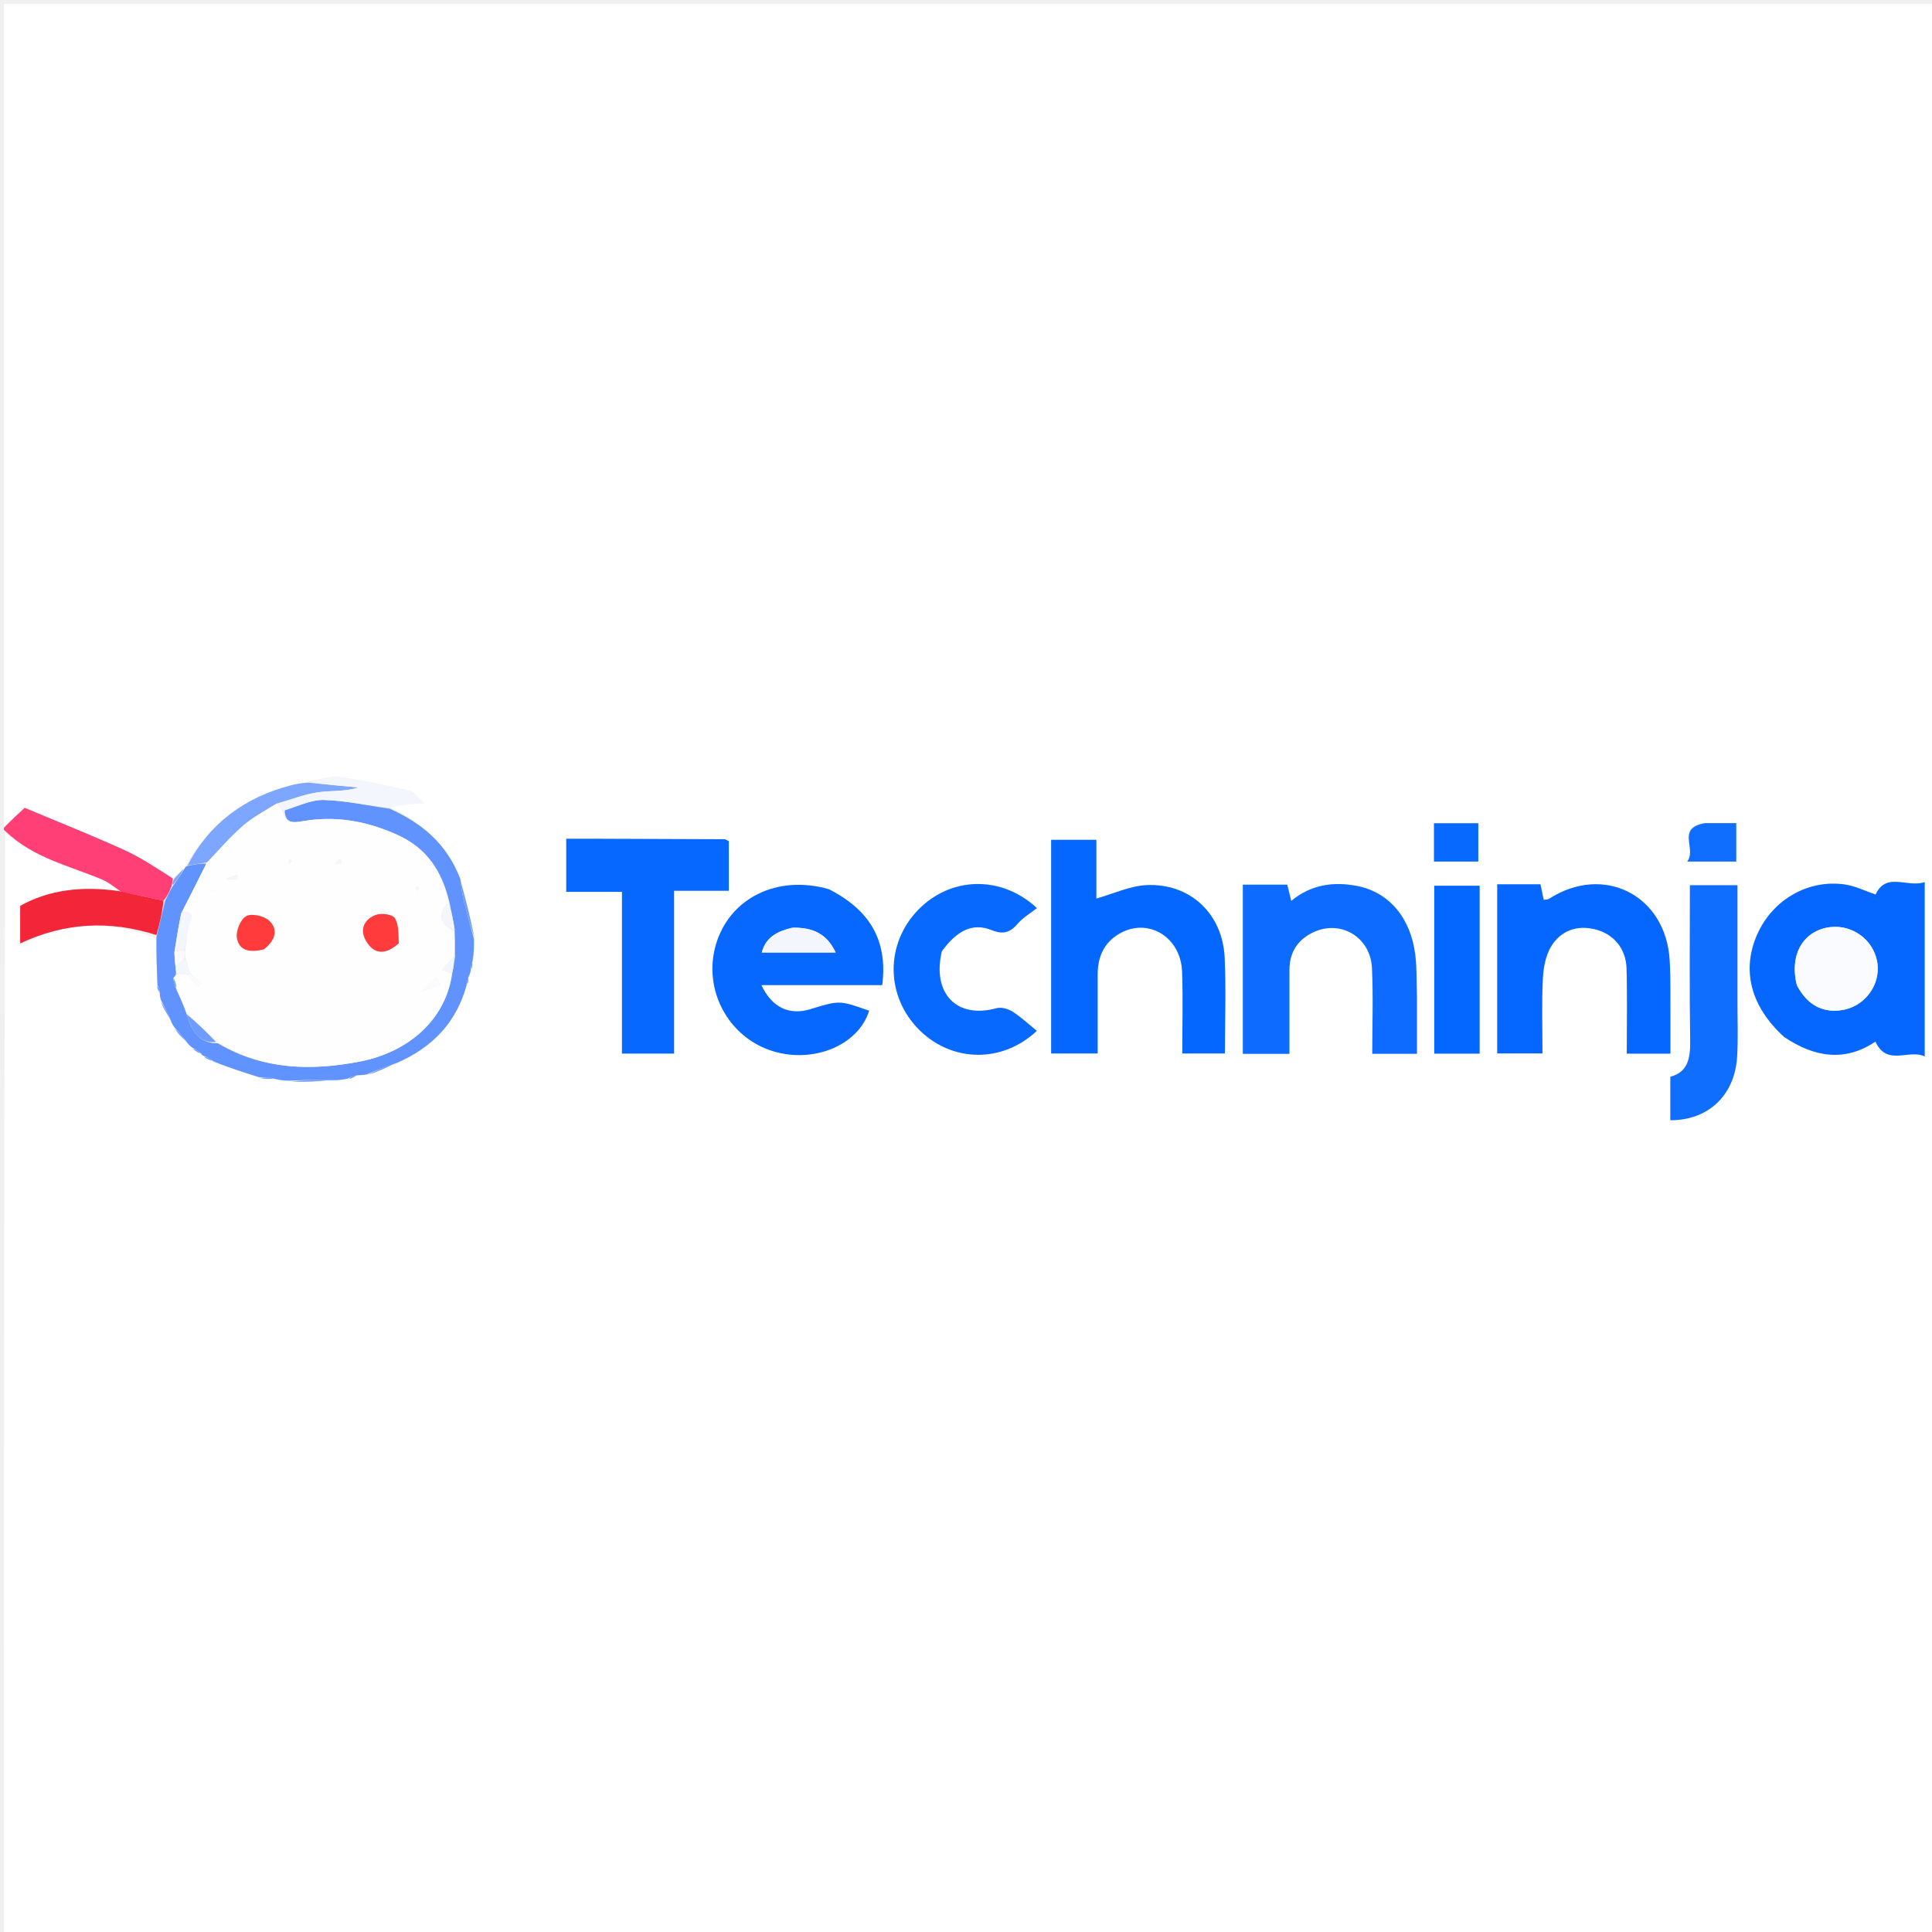
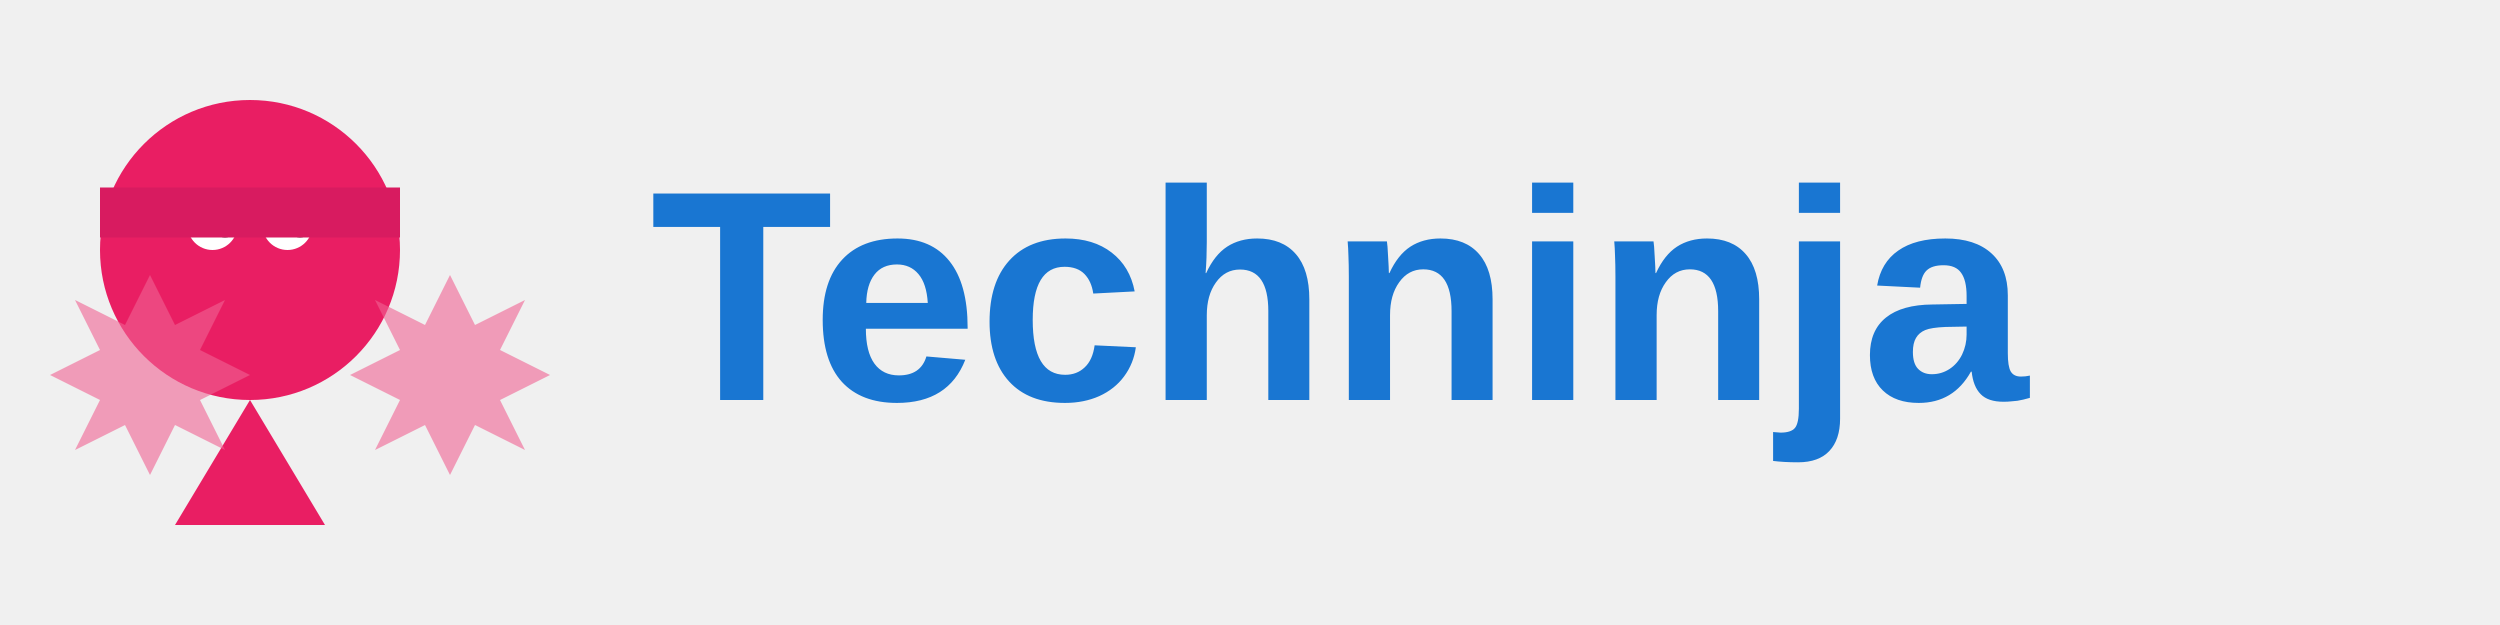
- <svg xmlns="http://www.w3.org/2000/svg" version="1.1" id="Layer_1" x="0px" y="0px" width="100%" viewBox="0 0 500 500" enable-background="new 0 0 500 500" xml:space="preserve">
-   <path fill="#FFFFFF" opacity="1" stroke="none" d=" M1,214   C1,143.015 1,72.031 1,1.023   C167.616,1.023 334.231,1.023 500.923,1.023   C500.923,167.58 500.923,334.159 500.923,500.87   C334.456,500.87 167.912,500.87 1,500.87   C1,405.977 1,310.954 1.338,215.513   C8.499,221.964 17.744,224.012 26.258,227.542   C28.121,228.315 29.724,229.715 30.972,230.639   C21.38,229.234 12.668,230.249 5.218,234.444   C5.218,238.023 5.218,240.89 5.218,244.155   C16.735,238.744 28.387,238.107 40.257,242.753   C40.436,247.124 40.596,251.049 40.633,255.229   C40.746,255.964 40.98,256.444 41.208,257.286   C41.381,258.092 41.56,258.536 41.641,259.285   C42.375,261.029 43.207,262.467 44.108,264.201   C44.53,264.992 44.881,265.486 45.243,266.287   C46.185,267.595 47.116,268.596 48.218,269.831   C48.842,270.412 49.296,270.759 49.87,271.391   C50.663,272.081 51.336,272.487 52.132,273.005   C52.255,273.118 52.585,273.174 52.743,273.445   C53.605,274.073 54.31,274.429 55.315,274.995   C59.438,276.396 63.259,277.588 67.336,279.016   C68.734,279.278 69.875,279.304 71.405,279.493   C72.907,279.66 74.02,279.663 75.416,279.935   C79.093,280.04 82.488,279.877 86.305,279.77   C87.817,279.593 88.906,279.36 90.267,279.266   C91.214,279.022 91.891,278.637 92.871,278.311   C93.779,278.257 94.384,278.145 95.247,278.182   C97.848,277.294 100.191,276.256 102.88,275.212   C112.09,271.052 118.151,264.476 120.979,254.738   C121.234,254.028 121.272,253.499 121.488,252.66   C121.721,251.882 121.776,251.413 122.03,250.746   C122.266,250.022 122.304,249.496 122.525,248.576   C122.69,246.46 122.673,244.738 122.767,242.583   C121.651,237.264 120.426,232.377 119.19,227.146   C115.653,218.271 109.047,212.96 100.945,208.921   C103.586,208.335 106.148,208.123 109.621,207.835   C108.178,206.513 107.244,204.938 106.009,204.649   C100.001,203.242 93.947,201.919 87.836,201.122   C85.284,200.789 82.552,201.833 79.53,202.321   C77.863,202.673 76.557,202.914 75.276,203.247   C63.307,206.352 54.156,213.145 48.033,224.182   C47.924,224.333 47.832,224.695 47.55,224.835   C46.57,225.754 45.872,226.534 44.869,227.128   C40.418,224.588 36.42,221.908 32.095,219.949   C23.601,216.101 14.926,212.654 6.384,209.065   C5.014,210.321 3.007,212.16 1,214  M462.002,268.585   C469.717,273.757 477.589,274.79 485.358,269.571   C488.36,276.075 493.907,271.426 498.118,273.398   C498.118,258.081 498.118,243.542 498.118,228.288   C493.592,229.838 488.197,225.525 485.398,231.498   C482.725,230.597 480.155,229.29 477.453,228.9   C467.95,227.528 458.817,232.826 454.829,241.681   C450.645,250.971 453.012,260.436 462.002,268.585  M272.033,258.495   C272.033,263.257 272.033,268.018 272.033,272.636   C276.447,272.636 280.181,272.636 284.076,272.636   C284.076,265.61 284.082,258.951 284.074,252.293   C284.069,247.832 285.539,244.136 289.515,241.739   C296.952,237.256 305.637,242.364 305.934,251.585   C306.162,258.667 305.979,265.763 305.979,272.641   C310.129,272.641 313.54,272.641 317.011,272.641   C317.011,264.12 317.314,255.949 316.938,247.809   C316.412,236.423 307.898,228.473 296.606,229.074   C292.383,229.299 288.253,231.271 283.738,232.543   C283.738,227.723 283.738,222.476 283.738,217.35   C279.66,217.35 276.057,217.35 272.033,217.35   C272.033,230.911 272.033,244.204 272.033,258.495  M214.155,230.014   C201.182,226.284 188.852,232.423 185.297,244.381   C181.802,256.134 188.531,268.633 200.221,272.102   C210.8,275.242 222.223,270.375 224.924,261.576   C217.271,258.862 217.271,258.862 209.723,261.175   C204.285,262.842 199.772,260.765 197.054,254.947   C207.654,254.947 218.027,254.947 228.325,254.947   C229.744,243.576 225.326,235.646 214.155,230.014  M366.707,257.527   C366.577,254.035 366.701,250.511 366.268,247.057   C365.076,237.539 359.492,230.902 351.24,229.291   C345.151,228.102 339.314,228.898 334.172,233.147   C333.748,231.426 333.411,230.056 333.139,228.951   C329.007,228.951 325.285,228.951 321.641,228.951   C321.641,243.825 321.641,258.262 321.641,272.729   C325.706,272.729 329.455,272.729 333.705,272.729   C333.705,265.306 333.705,258.171 333.705,251.036   C333.704,246.37 335.939,243.052 340.091,241.178   C347.122,238.006 354.697,242.613 355.066,250.538   C355.411,257.942 355.14,265.375 355.14,272.718   C359.447,272.718 362.874,272.718 366.707,272.718   C366.707,267.788 366.707,263.152 366.707,257.527  M432.305,263.445   C432.251,258.455 432.404,253.452 432.106,248.476   C431.098,231.63 414.996,223.513 400.867,232.621   C400.505,232.854 399.955,232.796 399.509,232.871   C399.202,231.394 398.919,230.034 398.674,228.856   C394.658,228.856 391.05,228.856 387.478,228.856   C387.478,243.706 387.478,258.25 387.478,272.621   C391.582,272.621 395.31,272.621 399.189,272.621   C399.189,265.916 398.969,259.585 399.288,253.281   C399.434,250.404 400.023,247.195 401.507,244.82   C403.985,240.853 408.101,239.347 412.81,240.509   C417.594,241.691 420.801,245.469 420.949,250.606   C421.161,258.012 421.003,265.429 421.003,272.682   C425.22,272.682 428.629,272.682 432.304,272.682   C432.304,269.711 432.304,267.063 432.305,263.445  M154.57,217.07   C151.954,217.07 149.339,217.07 146.54,217.07   C146.54,221.812 146.54,226.021 146.54,230.815   C151.42,230.815 155.985,230.815 160.962,230.815   C160.962,245.135 160.962,258.872 160.962,272.664   C165.609,272.664 169.801,272.664 174.455,272.664   C174.455,258.593 174.455,244.864 174.455,230.531   C179.486,230.531 184.055,230.531 188.62,230.531   C188.62,225.807 188.62,221.701 188.62,217.705   C188.087,217.449 187.801,217.192 187.514,217.191   C176.861,217.136 166.207,217.105 154.57,217.07  M243.923,245.848   C247.729,240.723 251.789,238.765 256.602,240.701   C259.648,241.926 261.386,241.35 263.369,239.06   C264.741,237.475 266.654,236.358 268.352,235.01   C259.041,226.361 245.898,226.899 237.577,235.518   C229.07,244.331 229.193,257.802 237.86,266.493   C246.192,274.849 259.234,275.328 268.337,266.782   C266.243,265.088 264.291,263.237 262.063,261.818   C260.922,261.091 259.136,260.582 257.904,260.923   C247.718,263.745 241.148,257.251 243.923,245.848  M449.657,258.499   C449.657,248.737 449.657,238.974 449.657,229.097   C445.271,229.097 441.51,229.097 437.343,229.097   C437.343,242.654 437.215,255.953 437.415,269.247   C437.483,273.75 436.915,277.46 432.279,278.66   C432.279,282.721 432.279,286.329 432.279,289.915   C442.109,289.951 448.961,283.458 449.564,273.488   C449.844,268.84 449.64,264.162 449.657,258.499  M382.932,247.501   C382.932,241.409 382.932,235.317 382.932,229.23   C378.602,229.23 374.882,229.23 371.181,229.23   C371.181,243.934 371.181,258.301 371.181,272.677   C375.203,272.677 378.921,272.677 382.932,272.677   C382.932,264.403 382.932,256.452 382.932,247.501  M440.754,213.033   C433.7,214.376 439.205,219.642 436.644,222.974   C441.605,222.974 445.483,222.974 449.343,222.974   C449.343,219.58 449.343,216.499 449.343,213.032   C446.579,213.032 444.124,213.032 440.754,213.033  M376.493,213.05   C374.731,213.05 372.969,213.05 371.112,213.05   C371.112,216.733 371.112,219.811 371.112,222.969   C375.093,222.969 378.834,222.969 382.581,222.969   C382.581,219.606 382.581,216.534 382.581,213.05   C380.667,213.05 379.046,213.05 376.493,213.05  z" />
-   <path fill="#FF3F75" opacity="1" stroke="none" d=" M1,214.25   C3.007,212.16 5.014,210.321 6.384,209.065   C14.926,212.654 23.601,216.101 32.095,219.949   C36.42,221.908 40.418,224.588 44.699,227.346   C44.688,228.192 44.542,228.636 44.355,229.399   C43.786,230.865 43.259,232.012 42.305,233.081   C38.401,232.278 34.924,231.552 31.446,230.825   C29.724,229.715 28.121,228.315 26.258,227.542   C17.744,224.012 8.499,221.964 1.338,215.048   C1,215 1,214.5 1,214.25  z" />
-   <path fill="#0567FF" opacity="1" stroke="none" d=" M461.722,268.356   C453.012,260.436 450.645,250.971 454.829,241.681   C458.817,232.826 467.95,227.528 477.453,228.9   C480.155,229.29 482.725,230.597 485.398,231.498   C488.197,225.525 493.592,229.838 498.118,228.288   C498.118,243.542 498.118,258.081 498.118,273.398   C493.907,271.426 488.36,276.075 485.358,269.571   C477.589,274.79 469.717,273.757 461.722,268.356  M465.075,255.117   C467.491,259.635 471.128,262.123 476.369,261.459   C482.497,260.682 486.791,254.92 485.828,249.045   C484.814,242.866 478.752,238.784 472.575,240.122   C466.357,241.469 463.158,247.368 465.075,255.117  z" />
-   <path fill="#0467FF" opacity="1" stroke="none" d=" M272.033,257.996   C272.033,244.204 272.033,230.911 272.033,217.35   C276.057,217.35 279.66,217.35 283.738,217.35   C283.738,222.476 283.738,227.723 283.738,232.543   C288.253,231.271 292.383,229.299 296.606,229.074   C307.898,228.473 316.412,236.423 316.938,247.809   C317.314,255.949 317.011,264.12 317.011,272.641   C313.54,272.641 310.129,272.641 305.979,272.641   C305.979,265.763 306.162,258.667 305.934,251.585   C305.637,242.364 296.952,237.256 289.515,241.739   C285.539,244.136 284.069,247.832 284.074,252.293   C284.082,258.951 284.076,265.61 284.076,272.636   C280.181,272.636 276.447,272.636 272.033,272.636   C272.033,268.018 272.033,263.257 272.033,257.996  z" />
-   <path fill="#0668FF" opacity="1" stroke="none" d=" M214.536,230.137   C225.326,235.646 229.744,243.576 228.325,254.947   C218.027,254.947 207.654,254.947 197.054,254.947   C199.772,260.765 204.285,262.842 209.723,261.175   C217.271,258.862 217.271,258.862 224.924,261.576   C222.223,270.375 210.8,275.242 200.221,272.102   C188.531,268.633 181.802,256.134 185.297,244.381   C188.852,232.423 201.182,226.284 214.536,230.137  M204.906,240.105   C201.304,240.991 198.2,242.448 197.147,246.511   C203.59,246.511 209.721,246.511 216.272,246.511   C213.97,241.6 210.327,240.012 204.906,240.105  z" />
-   <path fill="#0D6CFF" opacity="1" stroke="none" d=" M366.707,258.021   C366.707,263.152 366.707,267.788 366.707,272.718   C362.874,272.718 359.447,272.718 355.14,272.718   C355.14,265.375 355.411,257.942 355.066,250.538   C354.697,242.613 347.122,238.006 340.091,241.178   C335.939,243.052 333.704,246.37 333.705,251.036   C333.705,258.171 333.705,265.306 333.705,272.729   C329.455,272.729 325.706,272.729 321.641,272.729   C321.641,258.262 321.641,243.825 321.641,228.951   C325.285,228.951 329.007,228.951 333.139,228.951   C333.411,230.056 333.748,231.426 334.172,233.147   C339.314,228.898 345.151,228.102 351.24,229.291   C359.492,230.902 365.076,237.539 366.268,247.057   C366.701,250.511 366.577,254.035 366.707,258.021  z" />
-   <path fill="#0567FF" opacity="1" stroke="none" d=" M432.305,263.93   C432.304,267.063 432.304,269.711 432.304,272.682   C428.629,272.682 425.22,272.682 421.003,272.682   C421.003,265.429 421.161,258.012 420.949,250.606   C420.801,245.469 417.594,241.691 412.81,240.509   C408.101,239.347 403.985,240.853 401.507,244.82   C400.023,247.195 399.434,250.404 399.288,253.281   C398.969,259.585 399.189,265.916 399.189,272.621   C395.31,272.621 391.582,272.621 387.478,272.621   C387.478,258.25 387.478,243.706 387.478,228.856   C391.05,228.856 394.658,228.856 398.674,228.856   C398.919,230.034 399.202,231.394 399.509,232.871   C399.955,232.796 400.505,232.854 400.867,232.621   C414.996,223.513 431.098,231.63 432.106,248.476   C432.404,253.452 432.251,258.455 432.305,263.93  z" />
-   <path fill="#0668FF" opacity="1" stroke="none" d=" M155.062,217.07   C166.207,217.105 176.861,217.136 187.514,217.191   C187.801,217.192 188.087,217.449 188.62,217.705   C188.62,221.701 188.62,225.807 188.62,230.531   C184.055,230.531 179.486,230.531 174.455,230.531   C174.455,244.864 174.455,258.593 174.455,272.664   C169.801,272.664 165.609,272.664 160.962,272.664   C160.962,258.872 160.962,245.135 160.962,230.815   C155.985,230.815 151.42,230.815 146.54,230.815   C146.54,226.021 146.54,221.812 146.54,217.07   C149.339,217.07 151.954,217.07 155.062,217.07  z" />
-   <path fill="#0869FF" opacity="1" stroke="none" d=" M243.738,246.209   C241.148,257.251 247.718,263.745 257.904,260.923   C259.136,260.582 260.922,261.091 262.063,261.818   C264.291,263.237 266.243,265.088 268.337,266.782   C259.234,275.328 246.192,274.849 237.86,266.493   C229.193,257.802 229.07,244.331 237.577,235.518   C245.898,226.899 259.041,226.361 268.352,235.01   C266.654,236.358 264.741,237.475 263.369,239.06   C261.386,241.35 259.648,241.926 256.602,240.701   C251.789,238.765 247.729,240.723 243.738,246.209  z" />
-   <path fill="#6193FF" opacity="1" stroke="none" d=" M42.732,233.159   C43.259,232.012 43.786,230.865 44.695,229.371   C45.996,227.58 46.914,226.138 47.832,224.695   C47.832,224.695 47.924,224.333 48.422,224.116   C50.469,223.658 52.018,223.418 53.405,223.502   C51.207,227.882 49.17,231.937 46.904,236.321   C46.189,239.77 45.703,242.89 45.128,246.366   C45.171,247.91 45.303,249.099 45.437,250.566   C45.511,251.207 45.583,251.57 45.511,252.204   C45.261,252.653 45.157,252.83 44.835,253.138   C44.935,254.187 45.254,255.105 45.753,256.333   C46.762,258.495 47.591,260.348 48.282,262.463   C49.549,266.464 51.134,270.007 56.376,270.006   C68.12,276.927 80.424,277.137 92.964,274.762   C106.305,272.236 115.567,263.259 117.068,251.699   C117.383,250.25 117.524,249.109 117.762,247.543   C117.764,245.091 117.67,243.065 117.671,240.65   C117.305,238.165 116.845,236.069 116.351,233.63   C114.427,225.506 110.588,219.582 102.821,216.061   C94.792,212.422 86.745,211.049 78.153,212.554   C75.791,212.967 73.781,213.055 73.689,209.733   C77.276,208.608 80.578,206.929 83.823,207.032   C89.523,207.212 95.188,208.482 100.867,209.296   C109.047,212.96 115.653,218.271 119.157,227.588   C119.436,229.972 119.663,231.589 120.056,233.166   C120.877,236.46 121.784,239.733 122.656,243.015   C122.673,244.738 122.69,246.46 122.306,248.649   C121.88,249.725 121.856,250.335 121.832,250.944   C121.776,251.413 121.721,251.882 121.276,252.735   C120.845,253.719 120.804,254.319 120.764,254.919   C118.151,264.476 112.09,271.052 102.477,275.168   C99.482,276.097 97.235,277.065 94.988,278.032   C94.384,278.145 93.779,278.257 92.563,278.25   C91.299,278.463 90.647,278.795 89.996,279.127   C88.906,279.36 87.817,279.593 85.998,279.536   C81.89,279.386 78.512,279.526 75.134,279.666   C74.02,279.663 72.907,279.66 71.29,279.232   C69.551,278.798 68.316,278.789 67.08,278.779   C63.259,277.588 59.438,276.396 55.242,274.668   C54.107,273.812 53.346,273.493 52.585,273.174   C52.585,273.174 52.255,273.118 52.075,272.677   C51.18,271.861 50.465,271.484 49.75,271.107   C49.296,270.759 48.842,270.412 48.202,269.512   C47.088,267.967 46.161,266.974 45.233,265.981   C44.881,265.486 44.53,264.992 44.098,263.864   C43.259,261.813 42.499,260.396 41.738,258.979   C41.56,258.536 41.381,258.092 41.388,257.143   C41.301,256.083 41.028,255.528 40.755,254.974   C40.596,251.049 40.436,247.124 40.493,242.436   C41.384,238.835 42.058,235.997 42.732,233.159  z" />
-   <path fill="#106EFF" opacity="1" stroke="none" d=" M449.656,258.998   C449.64,264.162 449.844,268.84 449.564,273.488   C448.961,283.458 442.109,289.951 432.279,289.915   C432.279,286.329 432.279,282.721 432.279,278.66   C436.915,277.46 437.483,273.75 437.415,269.247   C437.215,255.953 437.343,242.654 437.343,229.097   C441.51,229.097 445.271,229.097 449.657,229.097   C449.657,238.974 449.657,248.737 449.656,258.998  z" />
-   <path fill="#0467FF" opacity="1" stroke="none" d=" M382.932,248.001   C382.932,256.452 382.932,264.403 382.932,272.677   C378.921,272.677 375.203,272.677 371.181,272.677   C371.181,258.301 371.181,243.934 371.181,229.23   C374.882,229.23 378.602,229.23 382.932,229.23   C382.932,235.317 382.932,241.409 382.932,248.001  z" />
-   <path fill="#F32539" opacity="1" stroke="none" d=" M42.305,233.081   C42.058,235.997 41.384,238.835 40.473,241.99   C28.387,238.107 16.735,238.744 5.218,244.155   C5.218,240.89 5.218,238.023 5.218,234.444   C12.668,230.249 21.38,229.234 30.972,230.639   C34.924,231.552 38.401,232.278 42.305,233.081  z" />
-   <path fill="#7CA6FF" opacity="1" stroke="none" d=" M53.566,223.177   C52.018,223.418 50.469,223.658 48.531,223.965   C54.156,213.145 63.307,206.352 75.276,203.247   C76.557,202.914 77.863,202.673 79.869,202.548   C84.65,203.066 88.718,203.427 92.786,203.788   C89.221,204.936 85.701,204.551 82.307,205.042   C78.796,205.55 75.408,206.907 71.617,207.955   C68.425,209.918 65.351,211.554 62.798,213.787   C59.503,216.667 56.624,220.025 53.566,223.177  z" />
-   <path fill="#F3F6FD" opacity="1" stroke="none" d=" M71.967,207.893   C75.408,206.907 78.796,205.55 82.307,205.042   C85.701,204.551 89.221,204.936 92.786,203.788   C88.718,203.427 84.65,203.066 80.242,202.479   C82.552,201.833 85.284,200.789 87.836,201.122   C93.947,201.919 100.001,203.242 106.009,204.649   C107.244,204.938 108.178,206.513 109.621,207.835   C106.148,208.123 103.586,208.335 100.945,208.921   C95.188,208.482 89.523,207.212 83.823,207.032   C80.578,206.929 77.276,208.608 73.43,209.651   C72.563,209.177 72.265,208.535 71.967,207.893  z" />
-   <path fill="#106EFF" opacity="1" stroke="none" d=" M441.212,213.033   C444.124,213.032 446.579,213.032 449.343,213.032   C449.343,216.499 449.343,219.58 449.343,222.974   C445.483,222.974 441.605,222.974 436.644,222.974   C439.205,219.642 433.7,214.376 441.212,213.033  z" />
-   <path fill="#0869FF" opacity="1" stroke="none" d=" M376.96,213.05   C379.046,213.05 380.667,213.05 382.581,213.05   C382.581,216.534 382.581,219.606 382.581,222.969   C378.834,222.969 375.093,222.969 371.112,222.969   C371.112,219.811 371.112,216.733 371.112,213.05   C372.969,213.05 374.731,213.05 376.96,213.05  z" />
-   <path fill="#6E9CFF" opacity="1" stroke="none" d=" M122.767,242.583   C121.784,239.733 120.877,236.46 120.056,233.166   C119.663,231.589 119.436,229.972 119.167,227.931   C120.426,232.377 121.651,237.264 122.767,242.583  z" />
-   <path fill="#6E9CFF" opacity="1" stroke="none" d=" M75.416,279.935   C78.512,279.526 81.89,279.386 85.575,279.48   C82.488,279.877 79.093,280.04 75.416,279.935  z" />
-   <path fill="#6E9CFF" opacity="1" stroke="none" d=" M95.247,278.182   C97.235,277.065 99.482,276.097 102.131,275.174   C100.191,276.256 97.848,277.294 95.247,278.182  z" />
-   <path fill="#7CA6FF" opacity="1" stroke="none" d=" M47.55,224.835   C46.914,226.138 45.996,227.58 44.737,229.051   C44.542,228.636 44.688,228.192 45.003,227.531   C45.872,226.534 46.57,225.754 47.55,224.835  z" />
-   <path fill="#6E9CFF" opacity="1" stroke="none" d=" M41.641,259.285   C42.499,260.396 43.259,261.813 44.028,263.568   C43.207,262.467 42.375,261.029 41.641,259.285  z" />
-   <path fill="#6E9CFF" opacity="1" stroke="none" d=" M45.243,266.287   C46.161,266.974 47.088,267.967 48.031,269.279   C47.116,268.596 46.185,267.595 45.243,266.287  z" />
-   <path fill="#6E9CFF" opacity="1" stroke="none" d=" M67.336,279.016   C68.316,278.789 69.551,278.798 70.902,279.068   C69.875,279.304 68.734,279.278 67.336,279.016  z" />
-   <path fill="#6E9CFF" opacity="1" stroke="none" d=" M52.743,273.445   C53.346,273.493 54.107,273.812 54.941,274.459   C54.31,274.429 53.605,274.073 52.743,273.445  z" />
-   <path fill="#6E9CFF" opacity="1" stroke="none" d=" M40.633,255.229   C41.028,255.528 41.301,256.083 41.394,256.78   C40.98,256.444 40.746,255.964 40.633,255.229  z" />
-   <path fill="#6E9CFF" opacity="1" stroke="none" d=" M90.267,279.266   C90.647,278.795 91.299,278.463 92.259,278.192   C91.891,278.637 91.214,279.022 90.267,279.266  z" />
-   <path fill="#6E9CFF" opacity="1" stroke="none" d=" M49.87,271.391   C50.465,271.484 51.18,271.861 51.952,272.565   C51.336,272.487 50.663,272.081 49.87,271.391  z" />
-   <path fill="#6E9CFF" opacity="1" stroke="none" d=" M120.979,254.738   C120.804,254.319 120.845,253.719 121.098,253.044   C121.272,253.499 121.234,254.028 120.979,254.738  z" />
-   <path fill="#6E9CFF" opacity="1" stroke="none" d=" M122.03,250.746   C121.856,250.335 121.88,249.725 122.123,249.042   C122.304,249.496 122.266,250.022 122.03,250.746  z" />
-   <path fill="#F9FBFE" opacity="1" stroke="none" d=" M464.958,254.751   C463.158,247.368 466.357,241.469 472.575,240.122   C478.752,238.784 484.814,242.866 485.828,249.045   C486.791,254.92 482.497,260.682 476.369,261.459   C471.128,262.123 467.491,259.635 464.958,254.751  z" />
-   <path fill="#F3F6FD" opacity="1" stroke="none" d=" M205.307,240.075   C210.327,240.012 213.97,241.6 216.272,246.511   C209.721,246.511 203.59,246.511 197.147,246.511   C198.2,242.448 201.304,240.991 205.307,240.075  z" />
-   <path fill="#FEFEFE" opacity="1" stroke="none" d=" M71.617,207.955   C72.265,208.535 72.563,209.177 73.12,209.901   C73.781,213.055 75.791,212.967 78.153,212.554   C86.745,211.049 94.792,212.422 102.821,216.061   C110.588,219.582 114.427,225.506 116.062,233.705   C113.02,236.264 113.743,239.091 117.577,241.039   C117.67,243.065 117.764,245.091 117.421,247.555   C116.111,249.001 115.236,250.009 114.361,251.017   C115.205,251.347 116.05,251.677 116.895,252.007   C115.567,263.259 106.305,272.236 92.964,274.762   C80.424,277.137 68.12,276.927 56.24,269.705   C53.306,266.967 50.863,264.584 48.42,262.2   C47.591,260.348 46.762,258.495 45.844,255.941   C45.521,254.495 45.287,253.751 45.052,253.007   C45.157,252.83 45.261,252.653 45.926,252.228   C47.305,252.018 48.122,252.057 48.994,252.416   C49.746,253.672 50.444,254.608 51.143,255.543   C51.511,255.202 51.879,254.861 52.248,254.519   C51.197,253.66 50.147,252.8 49.071,251.594   C48.696,250.16 48.346,249.073 47.998,247.655   C47.999,246.882 47.998,246.44 48,245.58   C48.353,243.068 48.359,240.835 49.14,238.918   C50.129,236.488 49.343,235.912 47.133,235.992   C49.17,231.937 51.207,227.882 53.405,223.502   C56.624,220.025 59.503,216.667 62.798,213.787   C65.351,211.554 68.425,209.918 71.617,207.955  M68.659,245.495   C71.229,243.373 72.12,240.593 69.651,238.266   C68.34,237.03 65.124,236.313 63.724,237.088   C62.258,237.9 61.023,240.927 61.311,242.725   C61.866,246.183 64.887,246.564 68.659,245.495  M103.436,243.794   C103.081,241.691 103.235,239.263 102.178,237.608   C101.559,236.639 98.786,236.254 97.375,236.742   C94.268,237.819 93.007,240.52 94.71,243.486   C96.82,247.159 99.856,247.117 103.436,243.794  M109.348,256.532   C110.891,255.963 112.433,255.394 113.976,254.824   C113.621,254.227 113.266,253.63 112.911,253.033   C111.822,254.011 110.732,254.989 109.348,256.532  M58.438,227.621   C59.491,227.621 60.544,227.621 61.597,227.621   C61.513,227.185 61.429,226.749 61.345,226.312   C60.513,226.594 59.68,226.876 58.438,227.621  M86.873,223.74   C87.43,223.599 87.986,223.459 88.543,223.319   C88.349,222.953 88.154,222.587 87.96,222.221   C87.451,222.579 86.942,222.937 86.873,223.74  M74.705,223.588   C74.999,223.37 75.294,223.152 75.588,222.934   C75.409,222.746 75.23,222.558 75.05,222.371   C74.818,222.655 74.586,222.939 74.705,223.588  M108.209,230.618   C108.258,230.26 108.307,229.902 108.355,229.543   C108.099,229.541 107.843,229.539 107.586,229.537   C107.626,229.896 107.665,230.255 108.209,230.618  M55.219,230.206   C55.032,230.349 54.846,230.492 54.659,230.634   C54.92,230.601 55.181,230.567 55.219,230.206  M104.52,228.4   C104.52,228.4 104.598,228.524 104.52,228.4  z" />
-   <path fill="#F3F6FD" opacity="1" stroke="none" d=" M46.904,236.321   C49.343,235.912 50.129,236.488 49.14,238.918   C48.359,240.835 48.353,243.068 47.651,245.581   C46.606,246.004 45.912,246.007 45.218,246.01   C45.703,242.89 46.189,239.77 46.904,236.321  z" />
-   <path fill="#6E9CFF" opacity="1" stroke="none" d=" M48.282,262.463   C50.863,264.584 53.306,266.967 55.884,269.651   C51.134,270.007 49.549,266.464 48.282,262.463  z" />
-   <path fill="#F3F6FD" opacity="1" stroke="none" d=" M117.671,240.65   C113.743,239.091 113.02,236.264 116.096,234.047   C116.845,236.069 117.305,238.165 117.671,240.65  z" />
-   <path fill="#F3F6FD" opacity="1" stroke="none" d=" M117.068,251.699   C116.05,251.677 115.205,251.347 114.361,251.017   C115.236,250.009 116.111,249.001 117.326,247.981   C117.524,249.109 117.383,250.25 117.068,251.699  z" />
-   <path fill="#F9FBFE" opacity="1" stroke="none" d=" M45.128,246.366   C45.912,246.007 46.606,246.004 47.649,245.999   C47.998,246.44 47.999,246.882 47.715,247.853   C46.766,249.018 46.101,249.653 45.436,250.288   C45.303,249.099 45.171,247.91 45.128,246.366  z" />
-   <path fill="#F3F6FD" opacity="1" stroke="none" d=" M45.437,250.566   C46.101,249.653 46.766,249.018 47.714,248.184   C48.346,249.073 48.696,250.16 49.03,251.631   C49.014,252.014 48.94,252.096 48.94,252.096   C48.122,252.057 47.305,252.018 46.071,251.956   C45.583,251.57 45.511,251.207 45.437,250.566  z" />
-   <path fill="#6E9CFF" opacity="1" stroke="none" d=" M44.835,253.138   C45.287,253.751 45.521,254.495 45.664,255.631   C45.254,255.105 44.935,254.187 44.835,253.138  z" />
-   <path fill="#FF3B3B" opacity="1" stroke="none" d=" M68.307,245.686   C64.887,246.564 61.866,246.183 61.311,242.725   C61.023,240.927 62.258,237.9 63.724,237.088   C65.124,236.313 68.34,237.03 69.651,238.266   C72.12,240.593 71.229,243.373 68.307,245.686  z" />
-   <path fill="#FF3B3B" opacity="1" stroke="none" d=" M103.2,244.126   C99.856,247.117 96.82,247.159 94.71,243.486   C93.007,240.52 94.268,237.819 97.375,236.742   C98.786,236.254 101.559,236.639 102.178,237.608   C103.235,239.263 103.081,241.691 103.2,244.126  z" />
-   <path fill="#F9FBFE" opacity="1" stroke="none" d=" M109.495,256.25   C110.732,254.989 111.822,254.011 112.911,253.033   C113.266,253.63 113.621,254.227 113.976,254.824   C112.433,255.394 110.891,255.963 109.495,256.25  z" />
-   <path fill="#F3F6FD" opacity="1" stroke="none" d=" M58.642,227.39   C59.68,226.876 60.513,226.594 61.345,226.312   C61.429,226.749 61.513,227.185 61.597,227.621   C60.544,227.621 59.491,227.621 58.642,227.39  z" />
-   <path fill="#F9FBFE" opacity="1" stroke="none" d=" M49.055,251.977   C50.147,252.8 51.197,253.66 52.248,254.519   C51.879,254.861 51.511,255.202 51.143,255.543   C50.444,254.608 49.746,253.672 48.994,252.416   C48.94,252.096 49.014,252.014 49.055,251.977  z" />
-   <path fill="#F3F6FD" opacity="1" stroke="none" d=" M86.653,223.517   C86.942,222.937 87.451,222.579 87.96,222.221   C88.154,222.587 88.349,222.953 88.543,223.319   C87.986,223.459 87.43,223.599 86.653,223.517  z" />
-   <path fill="#F3F6FD" opacity="1" stroke="none" d=" M74.529,223.406   C74.586,222.939 74.818,222.655 75.05,222.371   C75.23,222.558 75.409,222.746 75.588,222.934   C75.294,223.152 74.999,223.37 74.529,223.406  z" />
-   <path fill="#F3F6FD" opacity="1" stroke="none" d=" M107.956,230.616   C107.665,230.255 107.626,229.896 107.586,229.537   C107.843,229.539 108.099,229.541 108.355,229.543   C108.307,229.902 108.258,230.26 107.956,230.616  z" />
-   <path fill="#F3F6FD" opacity="1" stroke="none" d=" M55.33,230.37   C55.181,230.567 54.92,230.601 54.659,230.634   C54.846,230.492 55.032,230.349 55.33,230.37  z" />
-   <path fill="#F3F6FD" opacity="1" stroke="none" d=" M104.559,228.462   C104.598,228.524 104.52,228.4 104.559,228.462  z" />
+ <svg xmlns="http://www.w3.org/2000/svg" width="200" height="50" viewBox="0 0 200 50" fill="none">
+   <g id="ninja">
+     <circle cx="20" cy="20" r="12" fill="#E91E63" />
+     <circle cx="17" cy="18" r="2" fill="white" />
+     <circle cx="23" cy="18" r="2" fill="white" />
+     <circle cx="18" cy="18" r="1" fill="#333" />
+     <circle cx="24" cy="18" r="1" fill="#333" />
+     <rect x="8" y="15" width="24" height="4" fill="#D81B60" />
+     <path d="M20 32 L14 42 L26 42 Z" fill="#E91E63" />
+     <path d="M8 28 L4 30 L8 32 L6 36 L10 34 L12 38 L14 34 L18 36 L16 32 L20 30 L16 28 L18 24 L14 26 L12 22 L10 26 L6 24 Z" fill="#F06292" opacity="0.6" />
+     <path d="M32 28 L28 30 L32 32 L30 36 L34 34 L36 38 L38 34 L42 36 L40 32 L44 30 L40 28 L42 24 L38 26 L36 22 L34 26 L30 24 Z" fill="#F06292" opacity="0.6" />
+   </g>
+   <text x="52" y="32" font-family="Arial, sans-serif" font-size="24" font-weight="bold" fill="#1976D2">Techninja</text>
</svg>
